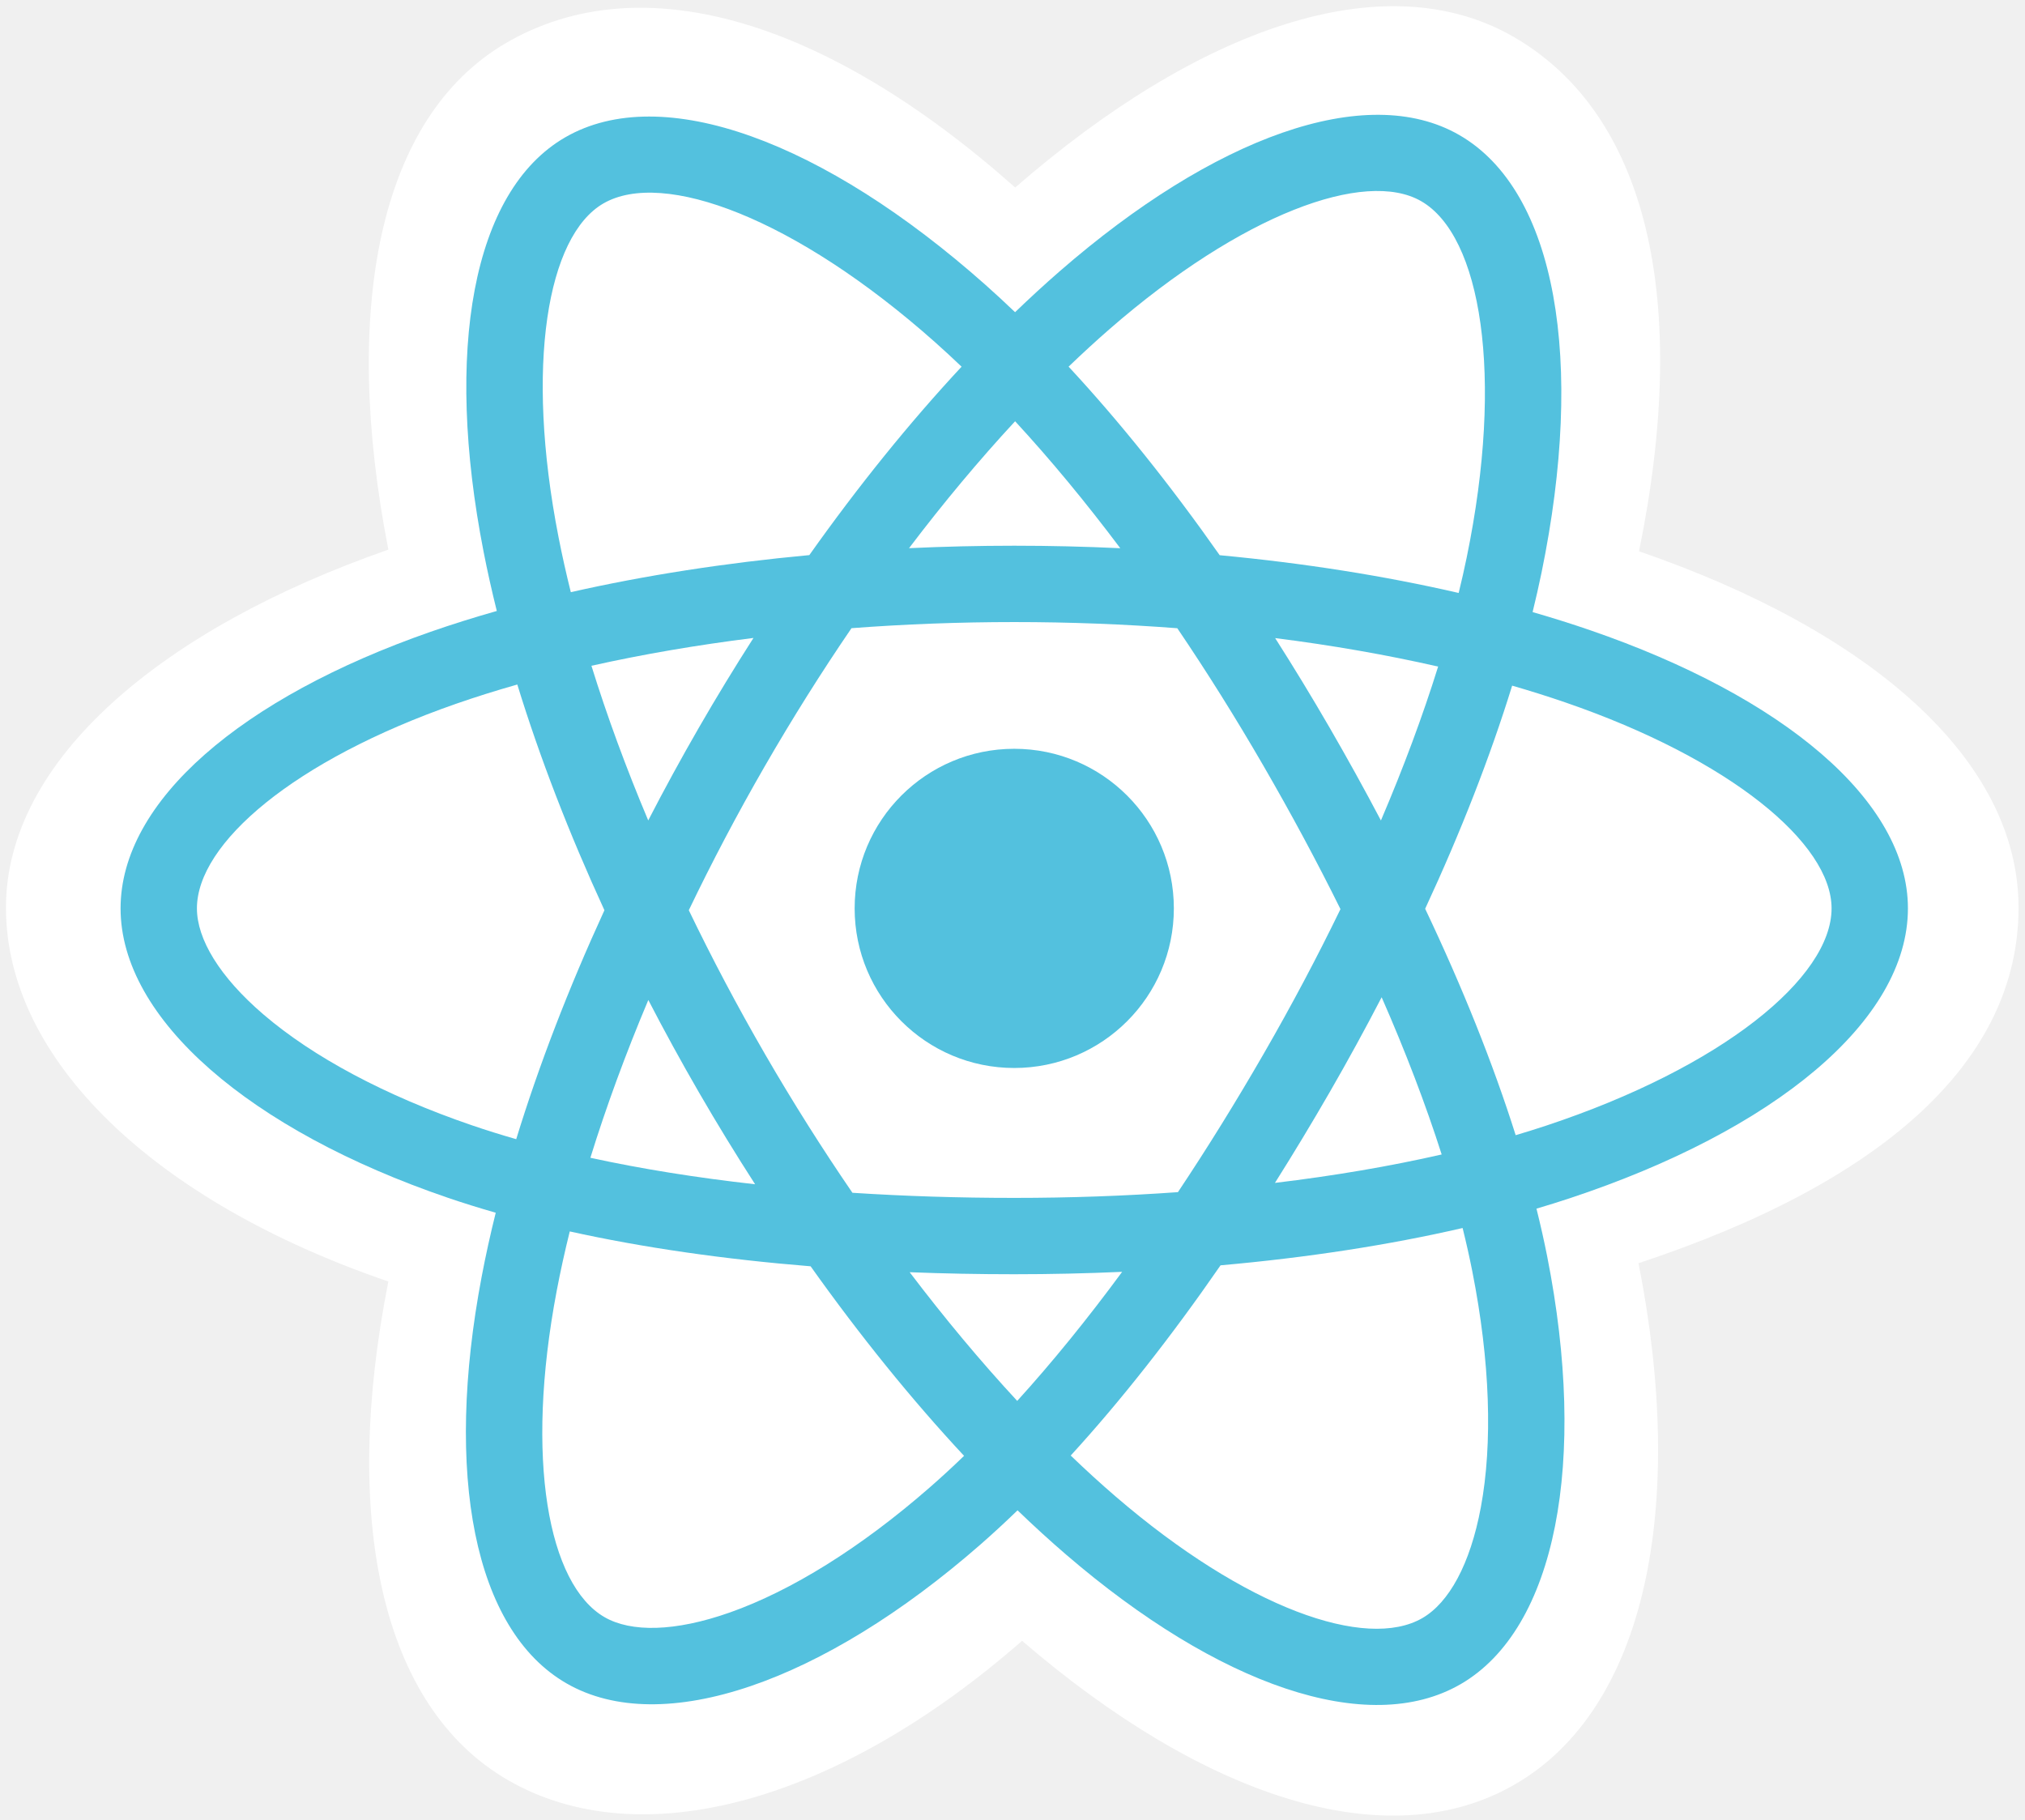
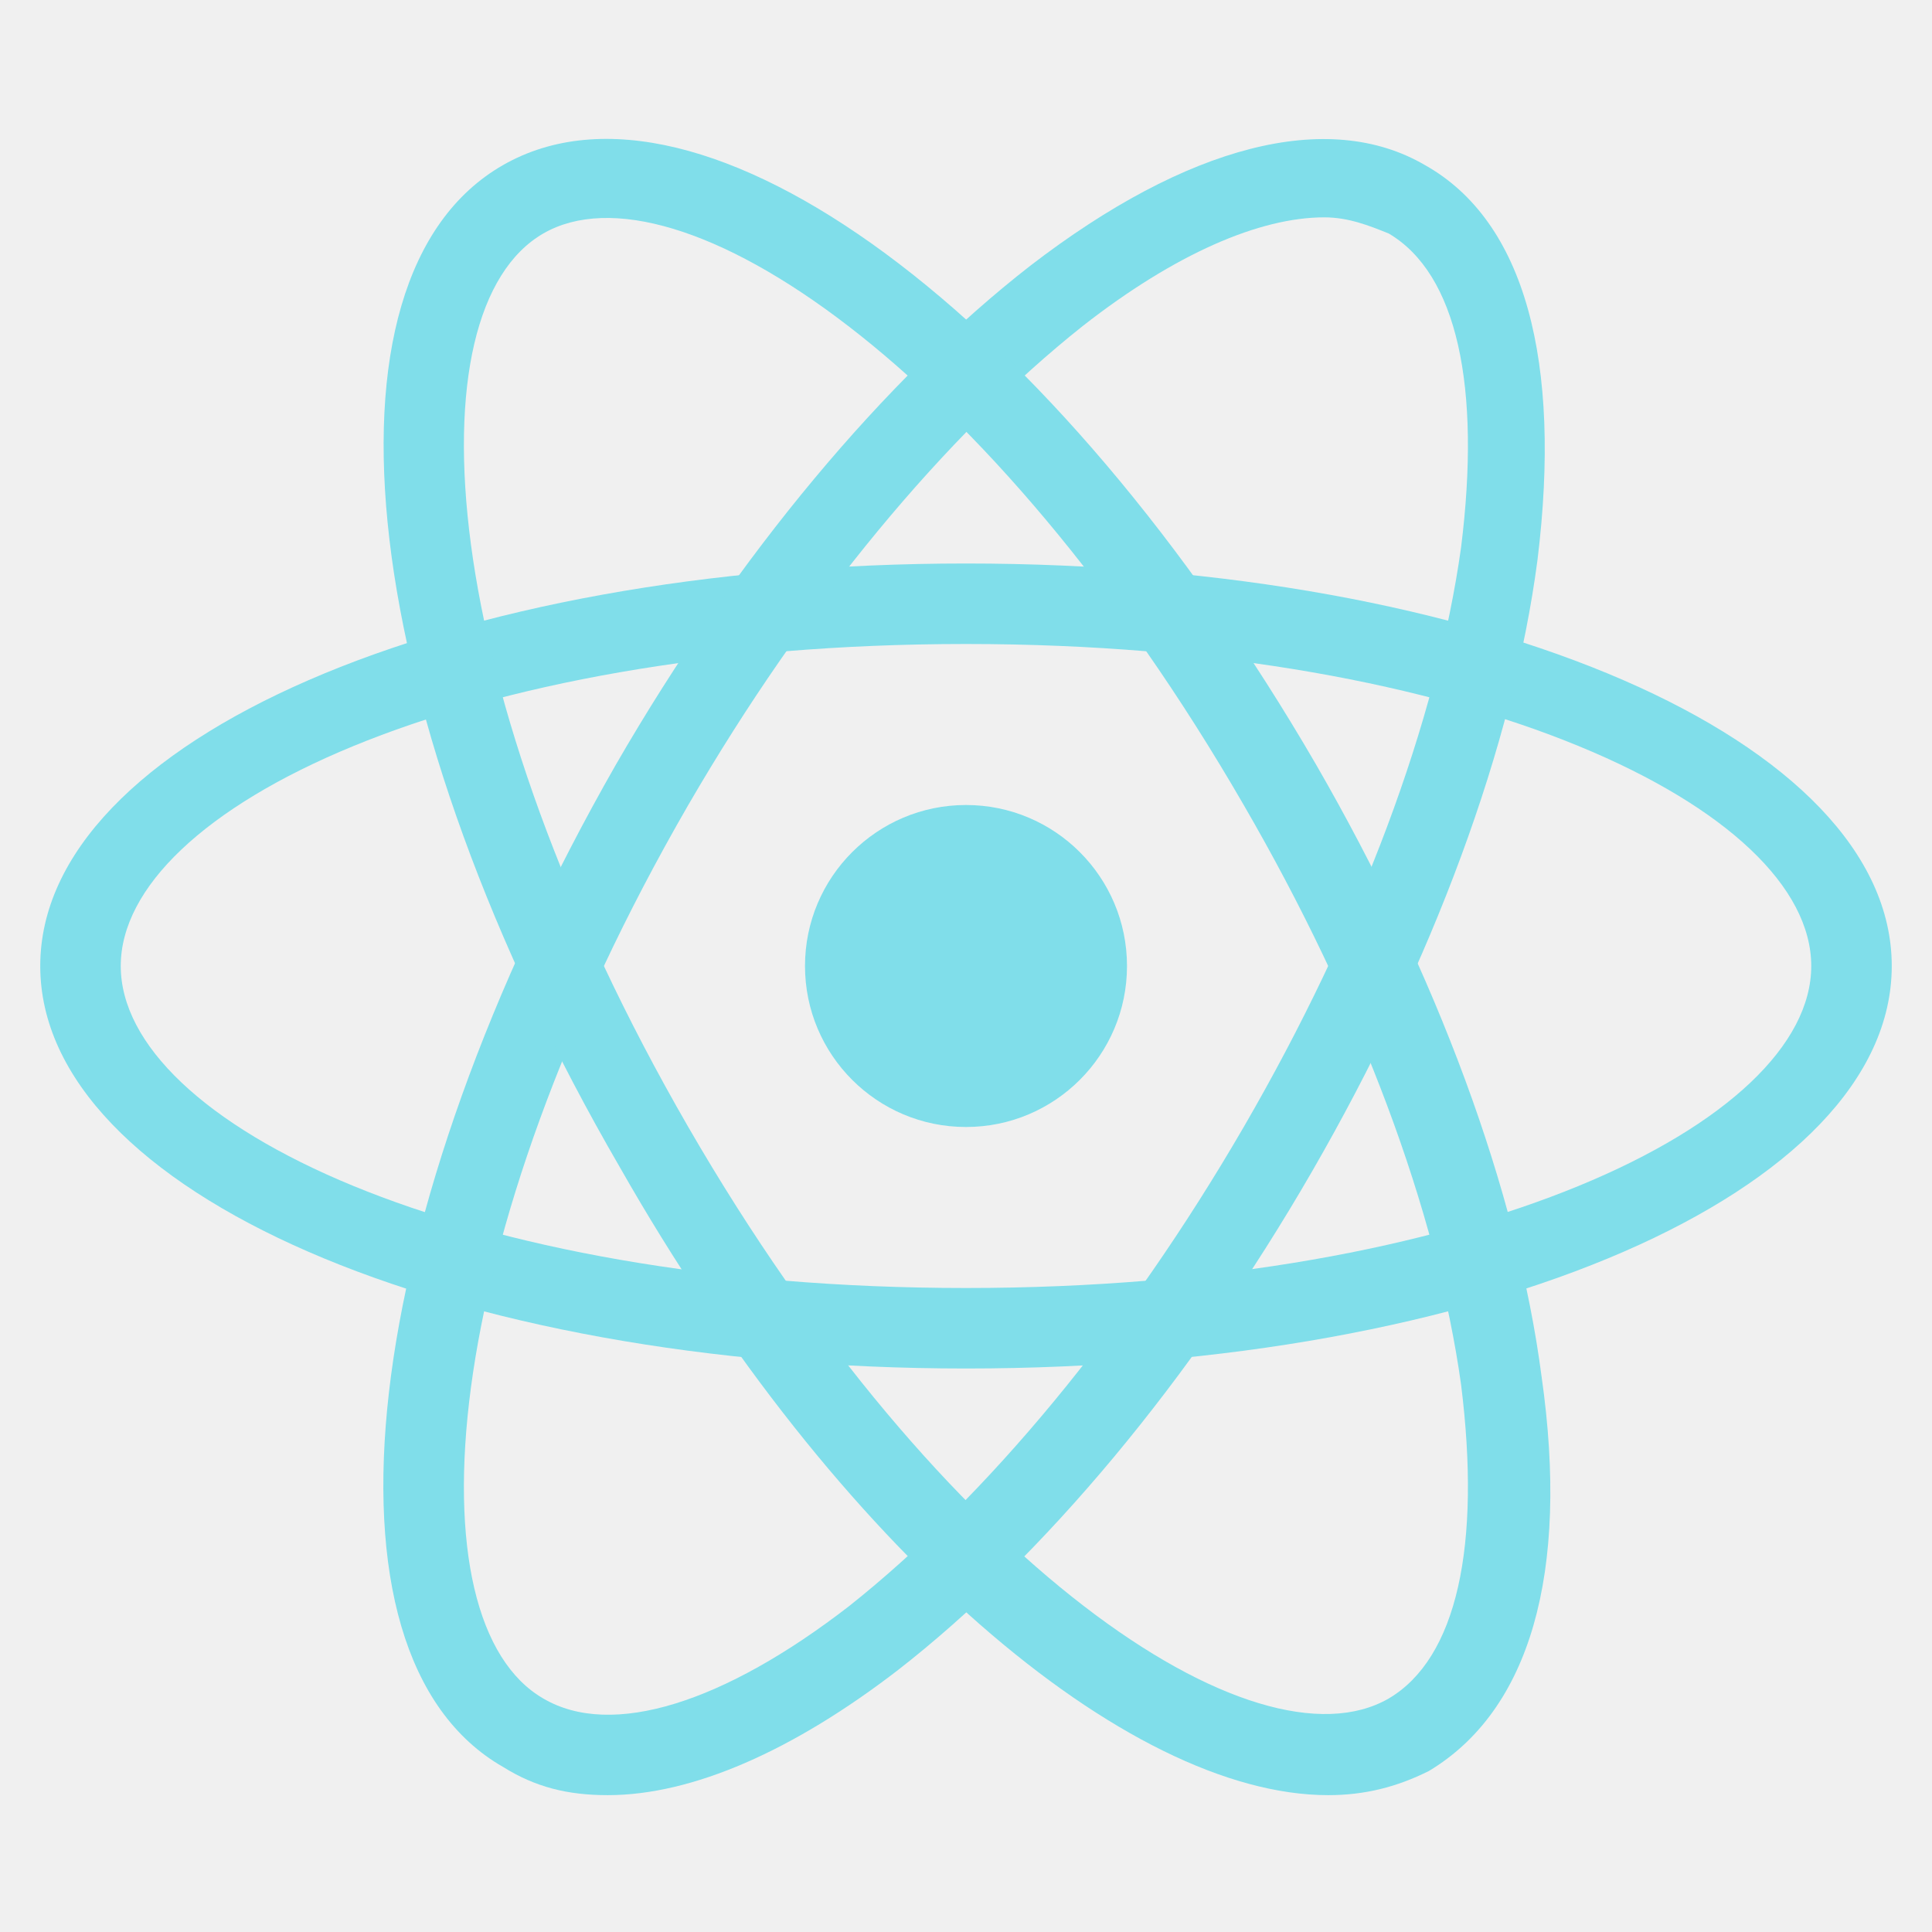
- <svg xmlns="http://www.w3.org/2000/svg" width="256px" height="230px" viewBox="0 0 256 230" version="1.1" preserveAspectRatio="xMidYMid">
-   <path d="M0.754,114.75 C0.754,133.965 19.517,151.902 49.097,162.013 C43.19,191.75 48.039,215.719 64.233,225.058 C80.878,234.657 105.676,228.013 129.213,207.439 C152.156,227.182 175.344,234.952 191.523,225.586 C208.152,215.959 213.21,190.365 207.14,159.699 C237.95,149.513 255.184,134.218 255.184,114.75 C255.184,95.981 236.387,79.744 207.205,69.698 C213.74,37.765 208.203,14.378 191.338,4.653 C175.079,-4.723 151.622,3.449 128.342,23.709 C104.123,2.205 80.897,-4.361 64.049,5.392 C47.806,14.795 43.171,39.199 49.097,69.487 C20.515,79.452 0.754,96.057 0.754,114.75 Z" fill="#FFFFFF" />
-   <path d="M201.025,79.674 C198.681,78.867 196.252,78.104 193.751,77.382 C194.162,75.704 194.539,74.049 194.875,72.421 C200.381,45.693 196.781,24.162 184.487,17.073 C172.7,10.275 153.422,17.363 133.952,34.306 C132.08,35.936 130.202,37.661 128.326,39.469 C127.075,38.273 125.827,37.117 124.582,36.011 C104.177,17.893 83.724,10.259 71.443,17.368 C59.667,24.185 56.179,44.427 61.136,69.757 C61.614,72.204 62.174,74.702 62.806,77.242 C59.912,78.064 57.117,78.94 54.443,79.872 C30.521,88.212 15.243,101.284 15.243,114.842 C15.243,128.846 31.644,142.891 56.561,151.408 C58.527,152.08 60.568,152.716 62.67,153.319 C61.988,156.066 61.394,158.759 60.896,161.385 C56.17,186.275 59.861,206.038 71.606,212.813 C83.737,219.808 104.097,212.618 123.923,195.288 C125.49,193.918 127.062,192.465 128.638,190.942 C130.68,192.909 132.719,194.77 134.746,196.515 C153.95,213.04 172.916,219.713 184.651,212.92 C196.77,205.904 200.709,184.673 195.595,158.842 C195.205,156.869 194.75,154.854 194.24,152.803 C195.67,152.38 197.073,151.944 198.442,151.49 C224.346,142.908 241.199,129.033 241.199,114.842 C241.199,101.235 225.429,88.075 201.025,79.674 L201.025,79.674 L201.025,79.674 Z" fill="#53C1DE" />
-   <path d="M195.406,142.328 C194.171,142.737 192.903,143.132 191.611,143.515 C188.751,134.462 184.892,124.835 180.169,114.89 C184.676,105.18 188.386,95.677 191.166,86.682 C193.477,87.351 195.721,88.057 197.883,88.801 C218.792,95.999 231.547,106.642 231.547,114.842 C231.547,123.577 217.772,134.917 195.406,142.328 L195.406,142.328 L195.406,142.328 Z M186.126,160.717 C188.387,172.139 188.71,182.466 187.212,190.539 C185.866,197.793 183.16,202.629 179.814,204.566 C172.693,208.688 157.465,203.33 141.042,189.198 C139.159,187.578 137.263,185.848 135.36,184.017 C141.727,177.054 148.09,168.959 154.301,159.968 C165.224,158.999 175.544,157.414 184.903,155.251 C185.364,157.11 185.773,158.934 186.126,160.717 L186.126,160.717 L186.126,160.717 Z M92.277,203.854 C85.319,206.311 79.778,206.381 76.429,204.45 C69.301,200.339 66.338,184.471 70.38,163.185 C70.843,160.747 71.394,158.243 72.029,155.683 C81.285,157.73 91.53,159.203 102.479,160.091 C108.731,168.888 115.278,176.974 121.876,184.055 C120.435,185.446 118.999,186.771 117.571,188.019 C108.804,195.683 100.019,201.119 92.277,203.854 L92.277,203.854 L92.277,203.854 Z M59.683,142.274 C48.665,138.508 39.566,133.614 33.329,128.273 C27.725,123.474 24.895,118.709 24.895,114.842 C24.895,106.615 37.162,96.12 57.621,88.987 C60.103,88.122 62.702,87.306 65.398,86.54 C68.226,95.737 71.935,105.353 76.411,115.077 C71.877,124.946 68.115,134.715 65.26,144.02 C63.338,143.468 61.475,142.886 59.683,142.274 L59.683,142.274 L59.683,142.274 Z M70.609,67.903 C66.362,46.201 69.182,29.83 76.279,25.722 C83.838,21.346 100.554,27.586 118.172,43.229 C119.298,44.229 120.429,45.276 121.563,46.358 C114.998,53.408 108.511,61.433 102.314,70.179 C91.687,71.164 81.515,72.746 72.162,74.865 C71.574,72.499 71.053,70.175 70.609,67.903 L70.609,67.903 L70.609,67.903 Z M168.076,91.971 C165.84,88.109 163.545,84.338 161.205,80.67 C168.414,81.582 175.322,82.792 181.808,84.272 C179.861,90.513 177.434,97.039 174.576,103.729 C172.527,99.838 170.359,95.914 168.076,91.971 L168.076,91.971 L168.076,91.971 Z M128.329,53.257 C132.781,58.08 137.24,63.466 141.626,69.309 C137.206,69.1 132.732,68.992 128.221,68.992 C123.753,68.992 119.312,69.098 114.92,69.303 C119.31,63.514 123.807,58.136 128.329,53.257 L128.329,53.257 L128.329,53.257 Z M88.327,92.037 C86.094,95.91 83.966,99.812 81.949,103.722 C79.138,97.055 76.733,90.5 74.769,84.17 C81.216,82.727 88.091,81.548 95.254,80.653 C92.881,84.355 90.567,88.153 88.327,92.037 L88.327,92.037 L88.327,92.037 Z M95.46,149.72 C88.059,148.894 81.081,147.775 74.636,146.372 C76.631,139.93 79.089,133.234 81.96,126.424 C83.982,130.331 86.119,134.234 88.366,138.116 L88.366,138.116 C90.655,142.07 93.026,145.943 95.46,149.72 L95.46,149.72 L95.46,149.72 Z M128.596,177.109 C124.021,172.172 119.458,166.712 115.001,160.839 C119.327,161.009 123.738,161.095 128.221,161.095 C132.827,161.095 137.38,160.992 141.861,160.792 C137.461,166.771 133.018,172.24 128.596,177.109 L128.596,177.109 L128.596,177.109 Z M174.668,126.077 C177.689,132.961 180.234,139.621 182.256,145.954 C175.704,147.449 168.631,148.653 161.178,149.547 C163.524,145.83 165.839,141.995 168.115,138.049 C170.416,134.058 172.602,130.06 174.668,126.077 L174.668,126.077 L174.668,126.077 Z M159.753,133.227 C156.221,139.351 152.595,145.198 148.914,150.716 C142.209,151.196 135.281,151.443 128.221,151.443 C121.19,151.443 114.35,151.224 107.763,150.797 C103.934,145.206 100.229,139.342 96.719,133.28 L96.72,133.28 C93.219,127.234 89.998,121.137 87.079,115.074 C89.997,108.997 93.21,102.893 96.69,96.858 L96.69,96.86 C100.179,90.809 103.852,84.973 107.646,79.418 C114.366,78.91 121.257,78.644 128.221,78.644 L128.221,78.644 C135.217,78.644 142.116,78.912 148.834,79.424 C152.571,84.939 156.218,90.756 159.721,96.807 C163.264,102.927 166.519,108.99 169.462,114.937 C166.528,120.986 163.281,127.11 159.753,133.227 L159.753,133.227 L159.753,133.227 Z M179.666,25.435 C187.232,29.799 190.175,47.396 185.421,70.473 C185.118,71.945 184.776,73.445 184.405,74.965 C175.031,72.802 164.851,71.192 154.193,70.192 C147.984,61.351 141.551,53.313 135.092,46.354 C136.829,44.684 138.563,43.091 140.289,41.588 C156.971,27.07 172.562,21.339 179.666,25.435 L179.666,25.435 L179.666,25.435 Z" fill="#FFFFFF" />
-   <path d="M128.221,94.665 C139.365,94.665 148.398,103.699 148.398,114.842 C148.398,125.986 139.365,135.02 128.221,135.02 C117.078,135.02 108.044,125.986 108.044,114.842 C108.044,103.699 117.078,94.665 128.221,94.665" fill="#53C1DE" />
+ <svg xmlns="http://www.w3.org/2000/svg" viewBox="0 0 48 48" width="48px" height="48px">
+   <path fill="#80deea" d="M24,34C11.1,34,1,29.6,1,24c0-5.6,10.1-10,23-10c12.9,0,23,4.4,23,10C47,29.6,36.9,34,24,34z M24,16 c-12.6,0-21,4.1-21,8c0,3.9,8.4,8,21,8s21-4.1,21-8C45,20.1,36.6,16,24,16z" />
+   <path fill="#80deea" d="M15.1,44.6c-1,0-1.8-0.2-2.6-0.7C7.6,41.1,8.9,30.2,15.3,19l0,0c3-5.2,6.7-9.6,10.3-12.4c3.9-3,7.4-3.9,9.8-2.5 c2.5,1.4,3.4,4.9,2.8,9.8c-0.6,4.6-2.6,10-5.6,15.2c-3,5.2-6.7,9.6-10.3,12.4C19.7,43.5,17.2,44.6,15.1,44.6z M32.9,5.4 c-1.6,0-3.7,0.9-6,2.7c-3.4,2.7-6.9,6.9-9.8,11.9l0,0c-6.3,10.9-6.9,20.3-3.6,22.2c1.7,1,4.5,0.1,7.6-2.3c3.4-2.7,6.9-6.9,9.8-11.9 c2.9-5,4.8-10.1,5.4-14.4c0.5-4-0.1-6.8-1.8-7.8C34,5.6,33.5,5.4,32.9,5.4z" />
+   <path fill="#80deea" d="M33,44.6c-5,0-12.2-6.1-17.6-15.6C8.9,17.8,7.6,6.9,12.5,4.1l0,0C17.4,1.3,26.2,7.8,32.7,19 c3,5.2,5,10.6,5.6,15.2c0.7,4.9-0.3,8.3-2.8,9.8C34.7,44.4,33.9,44.6,33,44.6z M13.5,5.8c-3.3,1.9-2.7,11.3,3.6,22.2 c6.3,10.9,14.1,16.1,17.4,14.2c1.7-1,2.3-3.8,1.8-7.8c-0.6-4.3-2.5-9.4-5.4-14.4C24.6,9.1,16.8,3.9,13.5,5.8L13.5,5.8z" />
+   <circle cx="24" cy="24" r="4" fill="#80deea" />
</svg>
